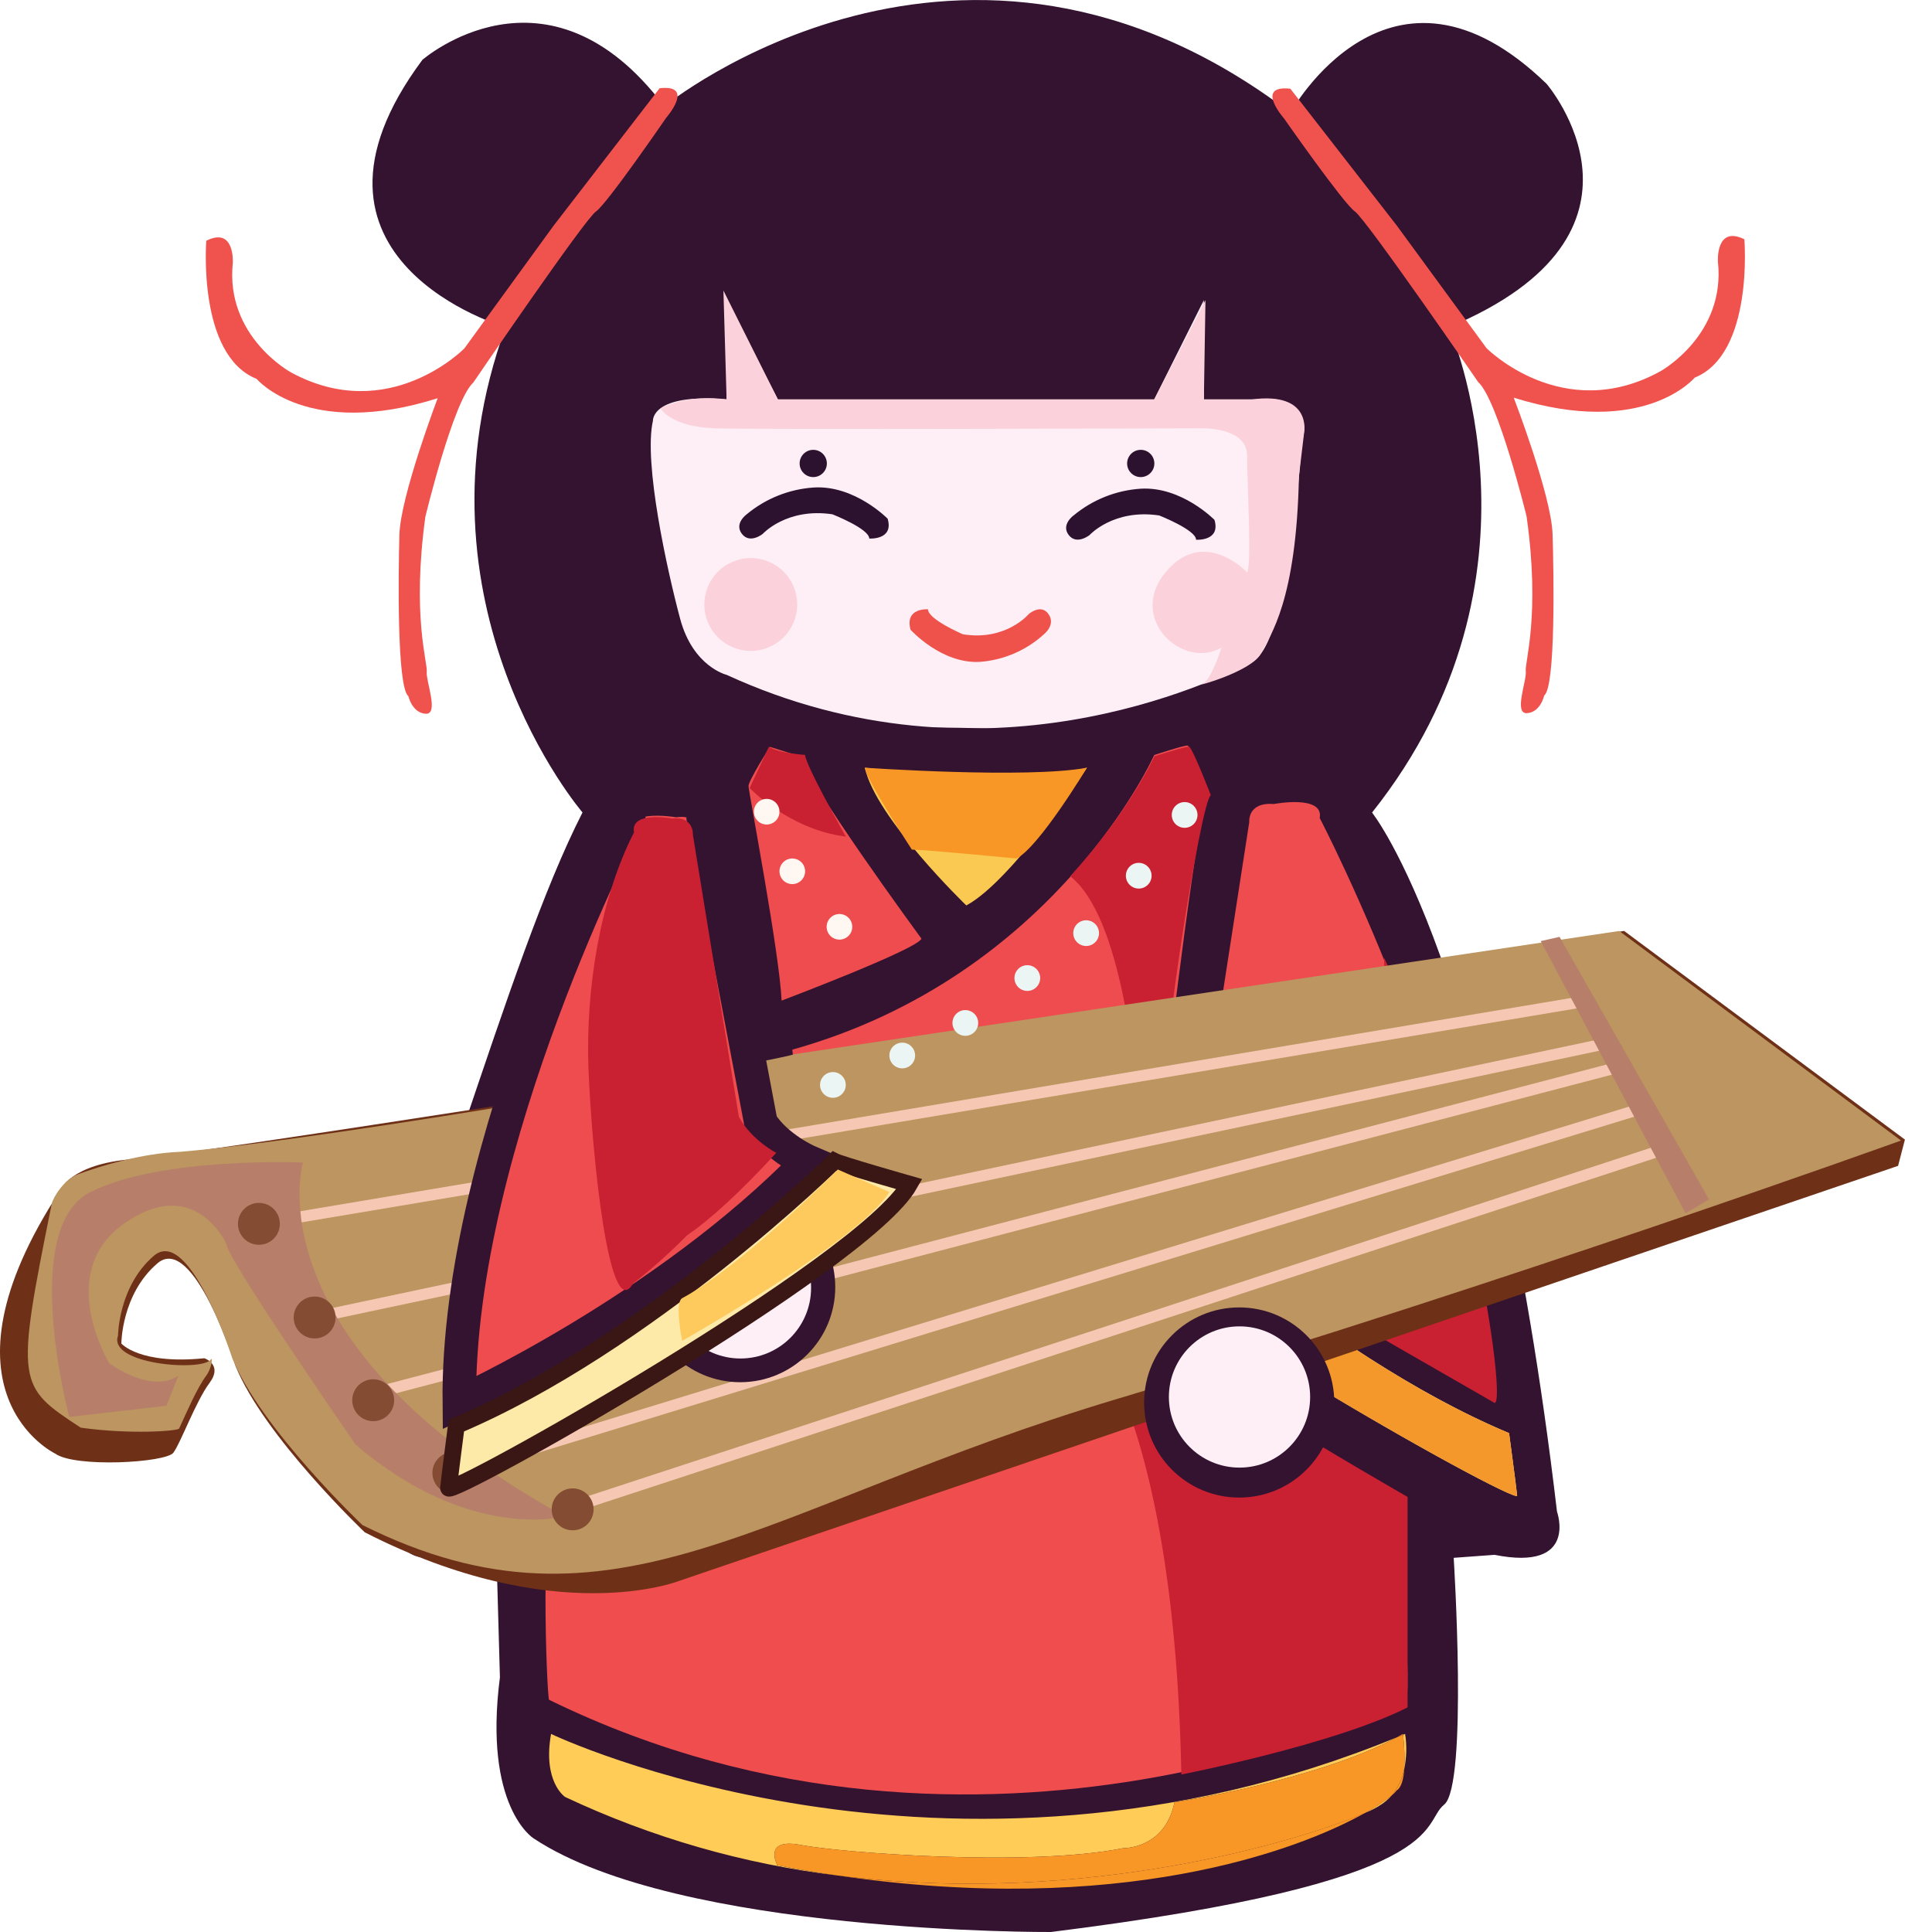
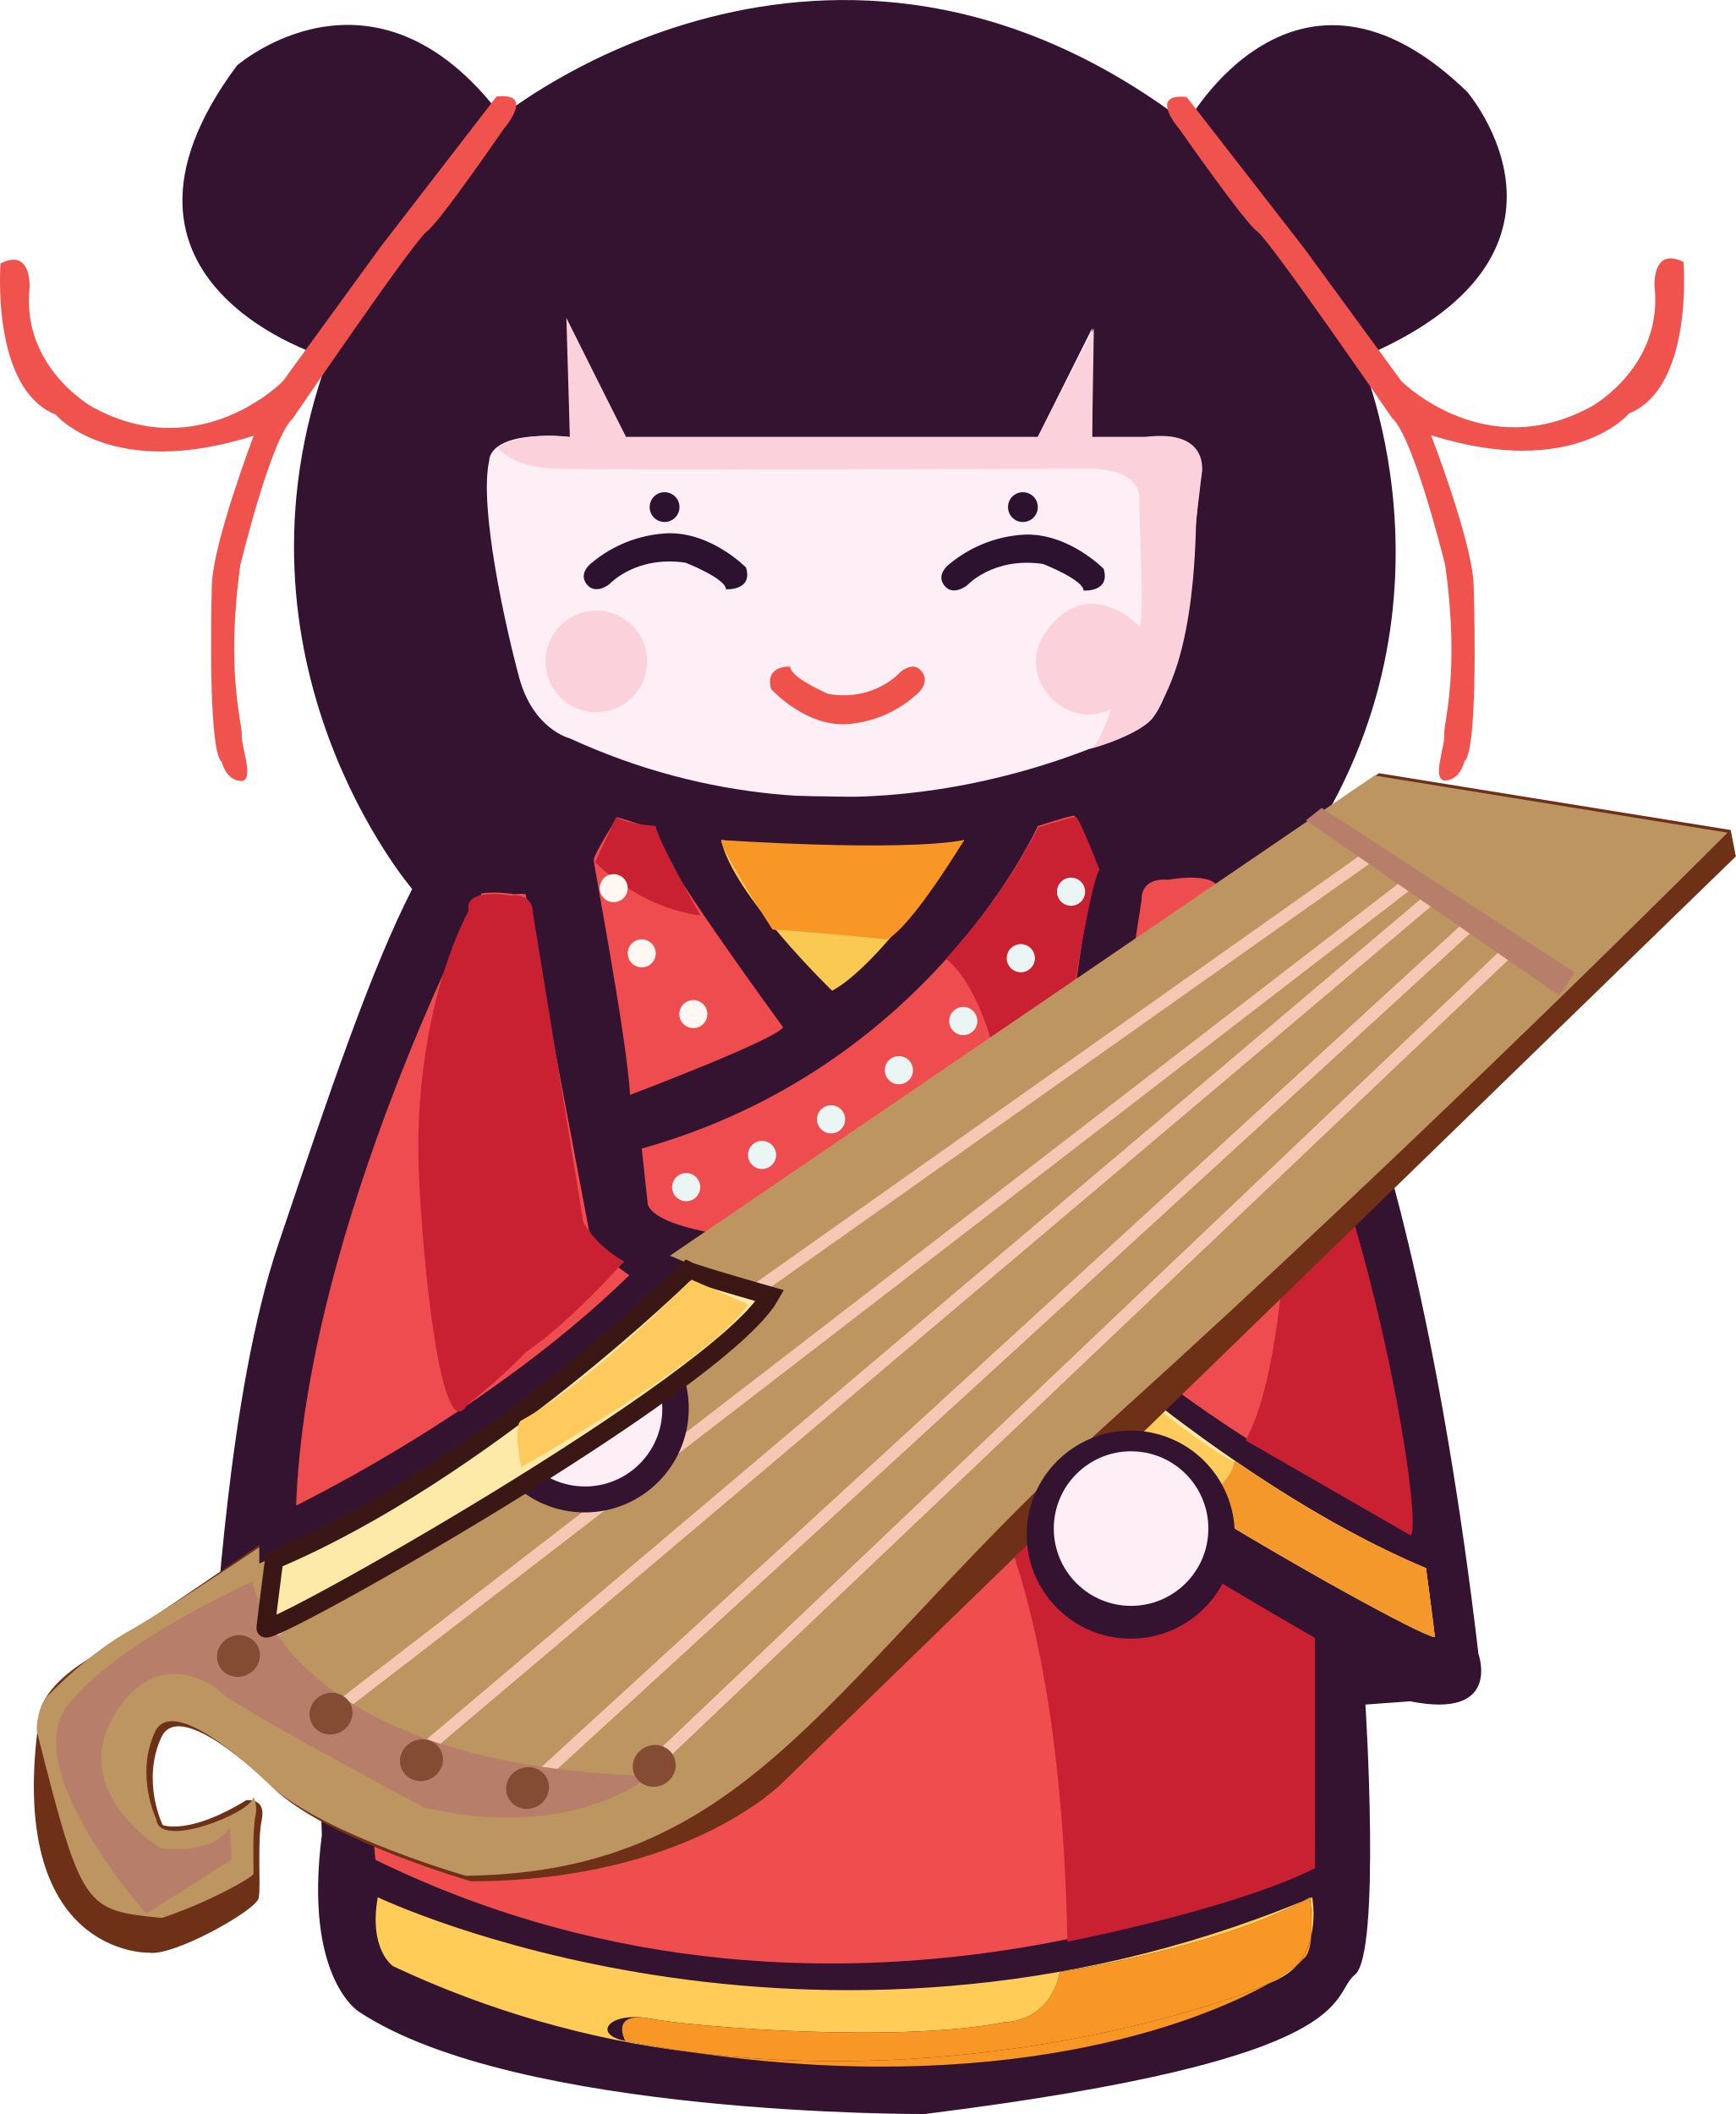
- <svg xmlns="http://www.w3.org/2000/svg" id="Layer_1" data-name="Layer 1" viewBox="0 0 681 690.7">
+ <svg xmlns="http://www.w3.org/2000/svg" id="Layer_1" data-name="Layer 1" viewBox="0 0 567.14 690.69">
  <defs>
-     <style>.cls-1{fill:#331330;}.cls-2{fill:#fdeff5;}.cls-3{fill:#fbd2db;}.cls-4{fill:#2d1230;}.cls-5{fill:#ef524b;}.cls-6{fill:#f0534d;}.cls-7{fill:#ffcc57;}.cls-8{fill:#f89725;}.cls-9{fill:#f04d4e;}.cls-10{fill:#c92032;}.cls-11{fill:#fac951;}.cls-12,.cls-21{fill:#ee4c4e;}.cls-13,.cls-22{fill:#fdeaa9;}.cls-14{fill:#ffcc5b;}.cls-15{fill:#f4982b;}.cls-16{fill:#6f3018;}.cls-17{fill:#bc9560;}.cls-18{fill:none;stroke:#f6c8b3;stroke-width:4px;}.cls-18,.cls-21,.cls-22{stroke-miterlimit:10;}.cls-19{fill:#b77f6a;}.cls-20{fill:#844c32;}.cls-21{stroke:#331330;stroke-width:12px;}.cls-22{stroke:#3a1715;stroke-width:6px;}.cls-23{fill:#ffca5d;}.cls-24{fill:#ebf6f4;}.cls-25{fill:#fff8f2;}</style>
+     <style>.cls-1{fill:#331330;}.cls-2{fill:#fdeff5;}.cls-3{fill:#fbd2db;}.cls-4{fill:#2d1230;}.cls-5{fill:#ef524b;}.cls-6{fill:#f0534d;}.cls-7{fill:#ffcc57;}.cls-8{fill:#f89725;}.cls-9{fill:#f04d4e;}.cls-10{fill:#c92032;}.cls-11{fill:#fac951;}.cls-12,.cls-21{fill:#ee4c4e;}.cls-13,.cls-22{fill:#fdeaa9;}.cls-14{fill:#ffcc5b;}.cls-15{fill:#6f3018;}.cls-16{fill:#bc9560;}.cls-17{fill:none;stroke:#f6c8b3;stroke-width:4px;}.cls-17,.cls-21,.cls-22{stroke-miterlimit:10;}.cls-18{fill:#b77f6a;}.cls-19{fill:#844c32;}.cls-20{fill:#f4982b;}.cls-21{stroke:#331330;stroke-width:12px;}.cls-22{stroke:#3a1715;stroke-width:6px;}.cls-23{fill:#ffca5d;}.cls-24{fill:#ebf6f4;}.cls-25{fill:#fff8f2;}</style>
  </defs>
-   <path id="hair" class="cls-1" d="M180.75,117S97.74,93,151,21.4c0,0,44.66-38.93,86.46,16.61,0,0,106.49-87,223.86,2.29,0,0,35.49-64.7,91.6-10.31,0,0,45.8,53.25-34.92,87,0,0,39.5,89.31-27.48,173.48,0,0-192.95,22.9-282.26,0C208.24,290.5,144.54,216.23,180.75,117Z" />
-   <path id="face" class="cls-2" d="M259.76,142.78v-35.5l18.33,35.5H412.63l17.75-35.5v35.5h25.76s13.74,2.29,9.16,15.46c0,0-4,71.57-17.74,78.44s-95.62,46.94-187.8,4.58c0,0-12-2.87-16.6-20s-13.17-55.89-9.73-70.88C233.43,150.34,232.86,140.49,259.76,142.78Z" />
+   <path id="hair" class="cls-1" d="M107.18,117s-83-24-29.75-95.6c0,0,44.66-38.93,86.46,16.61,0,0,106.49-87,223.86,2.29,0,0,35.49-64.7,91.6-10.31,0,0,45.8,53.25-34.92,87,0,0,39.5,89.31-27.48,173.48,0,0-192.95,22.9-282.26,0C134.67,290.49,71,216.22,107.18,117Z" />
+   <path id="face" class="cls-2" d="M186.19,142.77v-35.5l18.33,35.5H339.06l17.75-35.5v35.5h25.76s13.74,2.29,9.16,15.46c0,0-4,71.57-17.74,78.44s-95.62,46.94-187.8,4.58c0,0-12-2.87-16.6-20s-13.17-55.89-9.73-70.88C159.86,150.33,159.29,140.48,186.19,142.77Z" />
  <g id="cheek">
-     <path class="cls-3" d="M236.11,146s3.62,6.53,19.07,7.11,174.05,0,174.05,0,16.61-.58,16.61,9.73,1.72,38.93,0,41.8c0,0-15.46-16.61-29.2,0s6.3,34.92,20,26.9c0,0-3.64,11.81-6.81,13s17.55-4.39,20.92-10.87,12.72-18.91,13.62-63.49l1.83-15.38s3.07-14.88-18.68-12H430.38l.57-35.5-18.32,35.5H278.09l-19.47-38.93,1.14,38.93S246.81,140.59,236.11,146Z" />
-     <circle class="cls-3" cx="268.4" cy="216.11" r="16.6" />
+     <path class="cls-3" d="M162.54,146s3.62,6.53,19.07,7.11,174.05,0,174.05,0,16.61-.58,16.61,9.73,1.72,38.93,0,41.8c0,0-15.46-16.61-29.2,0s6.3,34.92,20,26.9c0,0-3.64,11.81-6.81,13s17.55-4.39,20.92-10.87,12.72-18.91,13.62-63.49l1.83-15.38s3.07-14.88-18.68-12H356.81l.57-35.5-18.32,35.5H204.52l-19.47-38.93,1.14,38.93S173.24,140.58,162.54,146Z" />
+     <circle class="cls-3" cx="194.83" cy="216.1" r="16.6" />
  </g>
-   <path id="eyebrow" class="cls-4" d="M295.6,165.68a4.87,4.87,0,1,1-4.87-4.86A4.87,4.87,0,0,1,295.6,165.68Zm112.21-4.86a4.87,4.87,0,1,0,4.87,4.86A4.86,4.86,0,0,0,407.81,160.82Z" />
-   <path id="eyes" class="cls-4" d="M291,174.28c14.61-.85,26.33,11.16,26.33,11.16,2.29,7.72-6.58,7.09-6.58,7.09,0-3.5-13.17-8.67-13.17-8.67-16.32-2.44-24.9,7-24.9,7s-4.58,3.73-7.45,0,1.72-7,1.72-7A41.79,41.79,0,0,1,291,174.28Zm92.79,10s-4.58,3.3-1.72,7,7.45,0,7.45,0,8.58-9.45,24.9-7c0,0,13.17,5.18,13.17,8.68,0,0,8.87.63,6.58-7.1,0,0-11.72-12-26.33-11.15A41.81,41.81,0,0,0,383.76,184.32Z" />
-   <path id="mouse" class="cls-5" d="M373.2,226.75s4.34-3.39,1.63-7.22-7.05,0-7.05,0-8.12,9.73-23.57,7.22c0,0-12.46-5.32-12.46-8.92,0,0-8.4-.66-6.23,7.3,0,0,11.1,12.35,24.92,11.48A38.16,38.16,0,0,0,373.2,226.75Z" />
+   <path id="eyebrow" class="cls-4" d="M222,165.67a4.87,4.87,0,1,1-4.88-4.86h0A4.86,4.86,0,0,1,222,165.67Zm112.21-4.86a4.87,4.87,0,1,0,4.87,4.87h0a4.86,4.86,0,0,0-4.86-4.86Z" />
+   <path id="eyes" class="cls-4" d="M217.43,174.27c14.61-.85,26.33,11.16,26.33,11.16,2.29,7.72-6.58,7.09-6.58,7.09,0-3.5-13.17-8.67-13.17-8.67-16.32-2.44-24.9,7-24.9,7s-4.58,3.73-7.45,0,1.72-7,1.72-7A41.73,41.73,0,0,1,217.43,174.27Zm92.79,10s-4.58,3.3-1.72,7,7.45,0,7.45,0,8.58-9.45,24.9-7c0,0,13.17,5.18,13.17,8.68,0,0,8.87.63,6.58-7.1,0,0-11.72-12-26.33-11.15a41.78,41.78,0,0,0-24.08,9.61Z" />
+   <path id="mouse" class="cls-5" d="M299.63,226.74s4.34-3.39,1.63-7.22-7.05,0-7.05,0-8.12,9.73-23.57,7.22c0,0-12.46-5.32-12.46-8.92,0,0-8.4-.66-6.23,7.3,0,0,11.1,12.35,24.92,11.48A38.17,38.17,0,0,0,299.63,226.74Z" />
  <g id="hair_band" data-name="hair band">
-     <path class="cls-6" d="M459,42.3s-10.6-12,2.29-10.59l38.07,48.95,32.06,43.8s27.2,27.48,62.12,8.3c0,0,23.47-12.88,20.61-39.22,0,0-.86-13.07,9.45-8,0,0,3.43,40.88-17.75,49.47,0,0-18,21.76-64.7,7.16,0,0,13.46,34.92,13.89,48.81s1.14,54.53-3,57.68c0,0-1.29,6-6.15,6.3s0-11.74-.43-15,5.29-19.9.28-55.39c0,0-10.16-41.51-17.31-48,0,0-40.08-58.26-44.09-61S459,42.3,459,42.3Z" />
-     <path class="cls-6" d="M238.14,42.13s10.55-12.06-2.33-10.58l-37.88,49.1L166,124.57S139,152.16,104,133.12c0,0-23.53-12.79-20.77-39.13,0,0,.81-13.08-9.48-7.93,0,0-3.27,40.9,18,49.4,0,0,18.12,21.69,64.72,6.9,0,0-13.32,35-13.69,48.86s-.93,54.54,3.23,57.68c0,0,1.32,6,6.18,6.27s0-11.74.37-15-5.37-19.88-.5-55.39c0,0,10-41.55,17.13-48,0,0,39.84-58.41,43.84-61.15S238.14,42.13,238.14,42.13Z" />
+     <path class="cls-6" d="M385.43,42.29s-10.6-12,2.29-10.59l38.07,49,32.06,43.8s27.2,27.48,62.12,8.3c0,0,23.47-12.88,20.61-39.22,0,0-.86-13.07,9.45-8,0,0,3.43,40.88-17.75,49.47,0,0-18,21.76-64.7,7.16,0,0,13.46,34.92,13.89,48.81s1.14,54.53-3,57.68c0,0-1.29,6-6.15,6.3s0-11.74-.43-15,5.29-19.9.28-55.39c0,0-10.16-41.51-17.31-48,0,0-40.08-58.26-44.09-61S385.43,42.29,385.43,42.29Z" />
+     <path class="cls-6" d="M164.57,42.12s10.55-12.06-2.33-10.58l-37.88,49.1L92.43,124.56s-27,27.59-62,8.55c0,0-23.53-12.79-20.77-39.13,0,0,.81-13.08-9.48-7.93,0,0-3.27,40.9,18,49.4,0,0,18.12,21.69,64.72,6.9,0,0-13.32,35-13.69,48.86s-.93,54.54,3.23,57.68c0,0,1.32,6,6.18,6.27s0-11.74.37-15-5.37-19.88-.5-55.39c0,0,10-41.55,17.13-48,0,0,39.84-58.41,43.84-61.15S164.57,42.12,164.57,42.12Z" />
  </g>
-   <path class="cls-1" d="M490.5,290.5s42.94,53.24,66.12,249.91c0,0,7.73,21.47-22.33,15.45l-14.6,1.07s5.16,81.38-3.43,88.25,4,27.48-140.54,45.52c0,0-133.42.85-185-33.5,0,0-18-11.16-12-57.54l-1.23-43.8-27.11.86s-9.16-1-7.63-11.26,5-89.31,21.75-138.93,30-89.12,43.71-116C234.71,238.45,499.07,263.36,490.5,290.5Z" />
-   <path class="cls-7" d="M493.73,645.16a17.93,17.93,0,0,0,3.66-3.15,64,64,0,0,1-9.17,6A29.21,29.21,0,0,0,493.73,645.16Z" />
-   <path class="cls-7" d="M286.29,659.59c13.74,2.67,80.92,8,115.27,1.14,0,0,14.89.39,18.32-16.41,0,0,50.49-7.63,79.54-23.24C338,687.38,197,619.89,197,619.89c-3.06,17.18,5,22.52,5,22.52a319.59,319.59,0,0,0,97.57,28.1Q289,669,277.89,666.84S272.55,656.92,286.29,659.59Z" />
-   <path class="cls-7" d="M502,632.5a34.78,34.78,0,0,0,.32-12.61l-.73.3A71.3,71.3,0,0,1,502,632.5Z" />
-   <path class="cls-8" d="M497.39,642a10.75,10.75,0,0,0,1.88-1.89c1.73-1,2.48-4.12,2.74-7.62A21.15,21.15,0,0,1,497.39,642Z" />
-   <path class="cls-8" d="M501.56,619.89c-.7.4-1.41.8-2.14,1.19l2.18-.89C501.58,620,501.56,619.89,501.56,619.89Z" />
-   <path class="cls-8" d="M299.51,670.51C400,685.28,463.77,661.79,488.22,648,466.69,657.49,388.5,681.79,299.51,670.51Z" />
-   <path class="cls-8" d="M501.6,620.19l-2.18.89c-29.05,15.61-79.54,23.24-79.54,23.24-3.43,16.8-18.32,16.41-18.32,16.41-34.35,6.87-101.53,1.53-115.27-1.14s-8.4,7.25-8.4,7.25Q289,669,299.51,670.51c89,11.28,167.18-13,188.71-22.47a64,64,0,0,0,9.17-6A21.15,21.15,0,0,0,502,632.5,71.3,71.3,0,0,0,501.6,620.19Z" />
-   <path class="cls-9" d="M199.08,533.82s96.18-54.39,114.5-76.15c0,0,2.86,21.78,29.77,27.5,0,0,34.36,4,41.23-27.5,0,0,84.82,67.56,115.12,76.15,0,0,5,68.13,3.06,73.86,0,0-150.68,76.15-306.48,0C195.42,605.68,192.83,536.25,199.08,533.82Z" />
-   <path class="cls-10" d="M314.2,457.67s-36.05,27-68.4,49.12c-18.53,12.66-36.59,20-44.49,27.08-2.37.61-3,2.71-4.57,4.74C195,541,194.69,555,195.33,562.86c.27,1.76,11.25,10.94,26.3-2.24s86.92-78.32,95.58-97.71Z" />
-   <path class="cls-10" d="M381.71,465.69s37.91,29,40.62,168.71c0,0,54.61-10.69,80.88-24V535.16s-106.8-61.07-118-78.25A30.23,30.23,0,0,1,381.71,465.69Z" />
-   <path class="cls-11" d="M309.19,274.46s55.35,7.26,79.39,0c0,0-26.71,40.46-43.13,49.24C345.45,323.7,313,292.4,309.19,274.46Z" />
-   <path class="cls-8" d="M309.19,274.46s58,4,79.39,0c0,0-17.17,28.49-25.19,32.45,0,0-32.82-3.17-37.4-3.17C326,303.74,309.19,278,309.19,274.46Z" />
-   <circle class="cls-2" cx="349.64" cy="452.24" r="21.6" />
-   <path class="cls-12" d="M446.6,293.93s-.76-7.25,8.78-6.49c0,0,17.94-3.43,16.41,5,0,0,59.93,114.51,61.07,206.5,0,0-69.46-31.3-118.7-82.45,0,0,10.3-5,15.65-14.12Z" />
-   <path class="cls-10" d="M494.8,342.4s3.16,96.2-14.23,128.26l53.75,30.91C538.94,501.42,524.11,403,494.8,342.4Z" />
-   <path class="cls-12" d="M412.63,269.92s-35.11,79-129.39,105.34l1.91,17.6s-.77,4.92,15.26,8.74,37,9.16,40.46,11.45,20.23-1.53,20.23-1.53l44.66-11.45s9.54-2.67,10.69-11.06,12.21-103.69,15.65-105.28c0,0-6.41-17-7.54-17.18S412.63,269.92,412.63,269.92Z" />
-   <path class="cls-10" d="M412.71,270.36s-9,19.77-30.11,42.91c18.49,14.52,23.24,68.9,24.91,86.8,6.13-3,10-6.23,9.16-9.39-2.29-8.27,12.65-104.76,16.21-106.37,0,0-6.64-17.19-7.8-17.36S412.71,270.36,412.71,270.36Z" />
-   <path class="cls-13" d="M539.49,512.35s2.48,18.43,2.89,22.35-148.53-79.26-165-108.21c0,0,24.51-7.19,26.85-8.38C404.18,418.11,471.08,483.68,539.49,512.35Z" />
-   <path class="cls-14" d="M462.84,492.41s-65-42.92-68.91-50.33L407.56,422s52.27,48.38,71.1,56.48C478.66,478.47,467.52,492.41,462.84,492.41Z" />
-   <path class="cls-15" d="M539.49,512.35s2.48,18.43,2.89,22.35c.21,2-38.7-18.8-79-43.48,14.48-7.21,13.2-14.23,13.57-14C496.29,490.48,517.81,503.27,539.49,512.35Z" />
-   <path class="cls-16" d="M19.72,519.66S-25.77,498,21.43,425.71c0,0,3.4-9.6,26.17-11.34s237.76-36,237.76-36l295.25-45.56L681,407.41l-2.44,9.39L242.86,565.16s-44.15,17.58-112.46-17.35c0,0-36.1-34.31-46.24-59.58,0,0-15-47.58-27.87-36.59s-12.91,28.67-12.91,28.67,6.47,7.61,29.68,5.27c0,0,6.75,2.22,1.84,8.83S64.65,515.72,62,519.33,26.76,524.79,19.72,519.66Z" />
-   <path class="cls-17" d="M27.93,419.78c8.51-3.1,22.66-7.44,36.43-8,55.84-4.65,217.12-33.14,219.4-34.88l295.09-44.07L679.6,407.75S539,458.43,399.77,500c-128.12,38.28-180.11,90.15-270.22,45.2,0,0-36.26-34.39-46.52-59.65,0,0-15.25-47.52-28-36.62S42.2,477.5,42.2,477.5c-3.75,10.24,29.91,12.95,33.15,8.54.85-1.16.28,3.21-1.56,5.67-3.4,4.58-7,13.07-9.75,19-.41.88-17.2,2.2-35.17-.31C6.21,495.54,5.41,495,18.51,430.31,19,428,23,421.57,27.93,419.78Z" />
-   <line class="cls-18" x1="598.98" y1="409.55" x2="203.94" y2="539.02" />
-   <line class="cls-18" x1="590.77" y1="395.13" x2="162.07" y2="526.56" />
-   <line class="cls-18" x1="582.45" y1="380.51" x2="135.66" y2="497.58" />
-   <line class="cls-18" x1="572.83" y1="373.36" x2="112.48" y2="471.01" />
-   <line class="cls-18" x1="569.37" y1="357.52" x2="92.56" y2="437.53" />
-   <path class="cls-19" d="M108.28,415.62S89.37,480,201.84,542.13c0,0-34,9.27-74.72-25.69,0,0-46.57-67.3-46.14-71.65,0,0-11.19-25.12-36.43-7.49s-5.49,50.07-5.49,50.07,15,11.17,24.74,4.39l-4.3,10.8-34.74,4s-18-67.49,7.46-80.33S108.28,415.62,108.28,415.62Z" />
-   <polygon class="cls-19" points="557.54 334.93 610.96 428.79 602.59 433.77 550.8 336.45 557.54 334.93" />
-   <circle class="cls-20" cx="204.72" cy="539.6" r="7.49" />
-   <circle class="cls-20" cx="162.07" cy="526.56" r="7.49" />
-   <circle class="cls-20" cx="133.42" cy="500.59" r="7.49" />
-   <circle class="cls-20" cx="112.48" cy="471.01" r="7.49" />
-   <circle class="cls-20" cx="92.56" cy="437.53" r="7.49" />
-   <circle class="cls-1" cx="443.01" cy="501.4" r="33.99" />
-   <circle class="cls-2" cx="443.12" cy="499.43" r="25.25" />
-   <circle class="cls-1" cx="264.61" cy="460.16" r="33.99" />
-   <circle class="cls-2" cx="264.71" cy="460.42" r="25.25" />
-   <path class="cls-21" d="M251.43,292.46s.64-7.34-9.53-6.32c0,0-19.25-3-17.42,5.42,0,0-61.26,117.12-60.27,210,0,0,73.44-33.36,124.81-86.24,0,0-11.13-4.75-17-13.86Z" />
-   <path class="cls-10" d="M247.72,298.51s.48-6.78-7.47-5.88c0,0-15.06-2.85-13.6,4.95-12.11,23.63-17.31,56-16.28,84.32,1.28,31.76,7.47,91.75,15.9,77a192.94,192.94,0,0,0,19.24-17.19c8.39-5.73,18.88-15.28,32-29.56,0,0-8.71-4.42-13.37-12.87Z" />
-   <path class="cls-22" d="M163.14,509.66s-2.39,18.35-2.78,22.26,148.4-79.67,164.8-108.57c0,0-24.6-7-26.94-8.2C298.22,415.15,231.52,480.76,163.14,509.66Z" />
-   <path class="cls-23" d="M299.51,418.11s-34.11,34.35-55.63,46c-2.84,1.54,0,15.25,0,15.25s63.42-35.84,74.07-53.2Z" />
+   <path class="cls-1" d="M416.93,290.49s42.94,53.24,66.12,249.91c0,0,7.73,21.47-22.33,15.45l-14.6,1.07s5.16,81.38-3.43,88.25,4,27.48-140.54,45.52c0,0-133.42.85-185-33.5,0,0-18-11.16-12-57.54l-1.23-43.8-27.11.86s-9.16-1-7.63-11.26,5-89.31,21.75-138.93,30-89.12,43.71-116C161.14,238.44,425.5,263.35,416.93,290.49Z" />
+   <path class="cls-7" d="M420.16,645.15a17.78,17.78,0,0,0,3.66-3.15,64.55,64.55,0,0,1-9.17,6A29.35,29.35,0,0,0,420.16,645.15Z" />
+   <path class="cls-7" d="M212.72,659.58c13.74,2.67,80.92,8,115.27,1.14,0,0,14.89.39,18.32-16.41,0,0,50.49-7.63,79.54-23.24-161.42,66.3-302.42-1.19-302.42-1.19-3.06,17.18,5,22.52,5,22.52A319.88,319.88,0,0,0,226,670.5q-10.58-1.51-21.68-3.67C193.21,664.67,199,656.91,212.72,659.58Z" />
+   <path class="cls-7" d="M428.43,632.49a34.72,34.72,0,0,0,.32-12.61l-.73.3A71.3,71.3,0,0,1,428.43,632.49Z" />
+   <path class="cls-8" d="M423.82,642a10.85,10.85,0,0,0,1.88-1.89c1.73-1,2.48-4.12,2.74-7.62A21.16,21.16,0,0,1,423.82,642Z" />
+   <path class="cls-8" d="M428,619.88c-.7.4-1.41.8-2.14,1.19l2.18-.89C428,620,428,619.88,428,619.88Z" />
+   <path class="cls-8" d="M225.94,670.5C326.43,685.27,390.2,661.78,414.65,648,393.12,657.48,314.93,681.78,225.94,670.5Z" />
+   <path class="cls-8" d="M428,620.18l-2.18.89c-29.05,15.61-79.54,23.24-79.54,23.24-3.43,16.8-18.32,16.41-18.32,16.41-34.35,6.87-101.53,1.53-115.27-1.14s-8.4,7.25-8.4,7.25q11.12,2.16,21.62,3.67c89,11.28,167.18-13,188.71-22.47a64.55,64.55,0,0,0,9.17-6,21.15,21.15,0,0,0,4.61-9.54A71.29,71.29,0,0,0,428,620.18Z" />
+   <path class="cls-9" d="M125.51,533.81s96.18-54.39,114.5-76.15c0,0,2.86,21.78,29.77,27.5,0,0,34.36,4,41.23-27.5,0,0,84.82,67.56,115.12,76.15,0,0,5,68.13,3.06,73.86,0,0-150.68,76.15-306.48,0C121.85,605.67,119.26,536.24,125.51,533.81Z" />
+   <path class="cls-10" d="M240.63,457.66s-36,27-68.4,49.12c-18.53,12.66-36.59,20-44.49,27.08-2.37.61-3,2.71-4.57,4.74-1.74,2.39-2,16.39-1.41,24.25.27,1.76,11.25,10.94,26.3-2.24S235,482.29,243.64,462.9Z" />
+   <path class="cls-10" d="M308.14,465.68s37.91,29,40.62,168.71c0,0,54.61-10.69,80.88-24V535.15s-106.8-61.07-118-78.25A30.33,30.33,0,0,1,308.14,465.68Z" />
+   <path class="cls-11" d="M235.62,274.45s55.35,7.26,79.39,0c0,0-26.71,40.46-43.13,49.24C271.88,323.69,239.43,292.39,235.62,274.45Z" />
+   <path class="cls-8" d="M235.62,274.45s58,4,79.39,0c0,0-17.17,28.49-25.19,32.45,0,0-32.82-3.17-37.4-3.17C252.43,303.73,235.62,278,235.62,274.45Z" />
+   <circle class="cls-2" cx="276.07" cy="452.23" r="21.6" />
+   <path class="cls-12" d="M373,293.92s-.76-7.25,8.78-6.49c0,0,17.94-3.43,16.41,5,0,0,59.93,114.51,61.07,206.5,0,0-69.46-31.3-118.7-82.45,0,0,10.3-5,15.65-14.12Z" />
+   <path class="cls-10" d="M421.23,342.39s3.16,96.2-14.23,128.26l53.75,30.91C465.37,501.41,450.54,403,421.23,342.39Z" />
+   <path class="cls-12" d="M339.06,269.91s-35.11,79-129.39,105.34l1.91,17.6s-.77,4.92,15.26,8.74,37,9.16,40.46,11.45,20.23-1.53,20.23-1.53l44.66-11.45s9.54-2.67,10.69-11.06,12.21-103.69,15.65-105.28c0,0-6.41-17-7.54-17.18S339.06,269.91,339.06,269.91Z" />
+   <path class="cls-10" d="M339.14,270.35s-9,19.77-30.11,42.91c18.49,14.52,23.24,68.9,24.91,86.8,6.13-3,10-6.23,9.16-9.39-2.29-8.27,12.65-104.76,16.21-106.37,0,0-6.64-17.19-7.8-17.36S339.14,270.35,339.14,270.35Z" />
+   <path class="cls-13" d="M465.92,512.34s2.48,18.43,2.89,22.35-148.53-79.26-165-108.21c0,0,24.51-7.19,26.85-8.38C330.61,418.1,397.51,483.67,465.92,512.34Z" />
+   <path class="cls-14" d="M389.27,492.4s-65-42.92-68.91-50.33L334,422s52.27,48.38,71.1,56.48C405.09,478.46,394,492.4,389.27,492.4Z" />
+   <path class="cls-15" d="M48.75,638S1.51,639.42,12.8,561.16c0,0-.93-9.2,17.71-20.1S218,412.71,218,412.71L450.55,252.63l114.92,18.56,1.67,8.62-310.83,302s-30.49,32.66-102.39,32.86c0,0-44.3-12.74-63-29,0,0-31.68-32.29-38.23-18s.46,28.61.46,28.61,8.52,3.46,27.29-8.11c0,0,6.62-1,5.08,6.38s-.22,21.54-1,25.57S56.77,639.21,48.75,638Z" />
+   <path class="cls-16" d="M16,553.64c6-6.06,16.28-15.48,27.75-21.67C89.26,504.9,214.84,414.54,216.08,412.18l233-158.8,115.36,18.67s-99.19,99.71-200.84,191.47c-93.53,84.46-117,148.17-211.42,149.34,0,0-44.47-12.73-63.24-28.92,0,0-31.86-32.13-38.35-18s.49,28.49.49,28.49c.89,9.86,30.54-2,31.54-6.91.26-1.29,1.51,2.49.93,5.25-1.06,5.13-.74,13.51-.71,19.46,0,.88-13.73,9-30,14.42C27.68,624.08,26.79,624,12.16,566.1,11.65,564,12.49,557.15,16,553.64Z" />
+   <line class="cls-17" x1="496.69" y1="307.14" x2="212.86" y2="576.82" />
+   <line class="cls-17" x1="483.98" y1="298.88" x2="172.35" y2="584.19" />
+   <line class="cls-17" x1="471.1" y1="290.5" x2="138.39" y2="571.73" />
+   <line class="cls-17" x1="460.09" y1="288.73" x2="108.14" y2="559.88" />
+   <line class="cls-17" x1="450.84" y1="277.34" x2="77.9" y2="541.06" />
+   <path class="cls-18" d="M82.52,516.75s9.58,60,129.79,63.47c0,0-25.17,21.69-73.66,10.36,0,0-66.33-35.1-67.69-38.8,0,0-19.5-15.69-33.91,9.12s15.27,42.86,15.27,42.86S69.5,606.55,75.07,597l.65,10.54-27.9,17.73S5.67,578.1,22.17,557.08,82.52,516.75,82.52,516.75Z" />
+   <polygon class="cls-18" points="431.81 263.97 514.52 317.73 509.4 325.25 426.69 268.01 431.81 263.97" />
+   <ellipse class="cls-19" cx="213.75" cy="576.97" rx="7.08" ry="6.76" transform="translate(-232.54 153.4) rotate(-26.17)" />
+   <ellipse class="cls-19" cx="172.35" cy="584.19" rx="7.08" ry="6.76" transform="translate(-239.97 135.89) rotate(-26.17)" />
+   <ellipse class="cls-19" cx="137.69" cy="575.11" rx="7.08" ry="6.76" transform="translate(-239.51 119.67) rotate(-26.17)" />
+   <ellipse class="cls-19" cx="108.14" cy="559.88" rx="7.08" ry="6.76" transform="translate(-235.83 105.08) rotate(-26.17)" />
+   <ellipse class="cls-19" cx="77.9" cy="541.06" rx="7.08" ry="6.76" transform="translate(-230.63 89.81) rotate(-26.17)" />
+   <path class="cls-20" d="M465.92,512.34s2.48,18.43,2.89,22.35c.21,2-38.7-18.8-79-43.48,14.48-7.21,13.2-14.23,13.57-14C422.72,490.47,444.24,503.26,465.92,512.34Z" />
+   <circle class="cls-1" cx="369.44" cy="501.39" r="33.99" />
+   <circle class="cls-2" cx="369.55" cy="499.42" r="25.25" />
+   <circle class="cls-1" cx="191.04" cy="460.15" r="33.99" />
+   <circle class="cls-2" cx="191.14" cy="460.41" r="25.25" />
+   <path class="cls-21" d="M177.86,292.45s.64-7.34-9.53-6.32c0,0-19.25-3-17.42,5.42,0,0-61.26,117.12-60.27,210,0,0,73.44-33.36,124.81-86.24,0,0-11.13-4.75-17-13.86Z" />
+   <path class="cls-10" d="M174.15,298.5s.48-6.78-7.47-5.88c0,0-15.06-2.85-13.6,4.95-12.11,23.63-17.31,56-16.28,84.32,1.28,31.76,7.47,91.75,15.9,77a193.69,193.69,0,0,0,19.24-17.19c8.39-5.73,18.88-15.28,32-29.56,0,0-8.71-4.42-13.37-12.87Z" />
+   <path class="cls-22" d="M89.57,509.65S87.18,528,86.79,531.91s148.4-79.67,164.8-108.57c0,0-24.6-7-26.94-8.2C224.65,415.14,158,480.75,89.57,509.65Z" />
+   <path class="cls-23" d="M225.94,418.1s-34.11,34.35-55.63,46c-2.84,1.54,0,15.25,0,15.25s63.42-35.84,74.07-53.2Z" />
  <g id="button">
-     <circle class="cls-24" cx="297.76" cy="387.87" r="4.6" />
-     <circle class="cls-24" cx="322.55" cy="377.35" r="4.6" />
-     <circle class="cls-24" cx="345.1" cy="365.71" r="4.6" />
-     <circle class="cls-24" cx="367.26" cy="349.66" r="4.6" />
-     <circle class="cls-24" cx="388.29" cy="333.6" r="4.6" />
-     <circle class="cls-24" cx="407.09" cy="313.07" r="4.6" />
-     <circle class="cls-24" cx="423.5" cy="291.35" r="4.6" />
+     <circle class="cls-24" cx="224.19" cy="387.86" r="4.6" />
+     <circle class="cls-24" cx="248.98" cy="377.34" r="4.6" />
+     <circle class="cls-24" cx="271.53" cy="365.7" r="4.6" />
+     <circle class="cls-24" cx="293.69" cy="349.65" r="4.6" />
+     <circle class="cls-24" cx="314.72" cy="333.59" r="4.6" />
+     <circle class="cls-24" cx="333.52" cy="313.06" r="4.6" />
+     <circle class="cls-24" cx="349.93" cy="291.34" r="4.6" />
  </g>
-   <path class="cls-12" d="M275.22,267s-7.63,12.09-7.63,14,11.07,59.55,11.83,76.72c0,0,48.48-18.32,50-22.14,0,0-43.13-58.78-42.37-64.88Z" />
-   <path class="cls-10" d="M268,281.72s14.16,14.88,34.39,17.36c0,0-14.56-25.76-14.56-29.2,0,0-9.91-.66-12.95-2.93Z" />
-   <g id="button-2" data-name="button">
-     <circle class="cls-25" cx="300.1" cy="331.34" r="4.58" />
-     <circle class="cls-25" cx="283.24" cy="311.49" r="4.58" />
-     <circle class="cls-25" cx="274.08" cy="290.19" r="4.58" />
+   <path class="cls-12" d="M201.65,267S194,279.08,194,281s11.07,59.55,11.83,76.72c0,0,48.48-18.32,50-22.14,0,0-43.13-58.78-42.37-64.88Z" />
+   <path class="cls-10" d="M194.43,281.71s14.16,14.88,34.39,17.36c0,0-14.56-25.76-14.56-29.2,0,0-9.91-.66-12.95-2.93Z" />
+   <g id="button-2">
+     <circle class="cls-25" cx="226.53" cy="331.33" r="4.58" />
+     <circle class="cls-25" cx="209.67" cy="311.48" r="4.58" />
+     <circle class="cls-25" cx="200.51" cy="290.18" r="4.58" />
  </g>
</svg>
